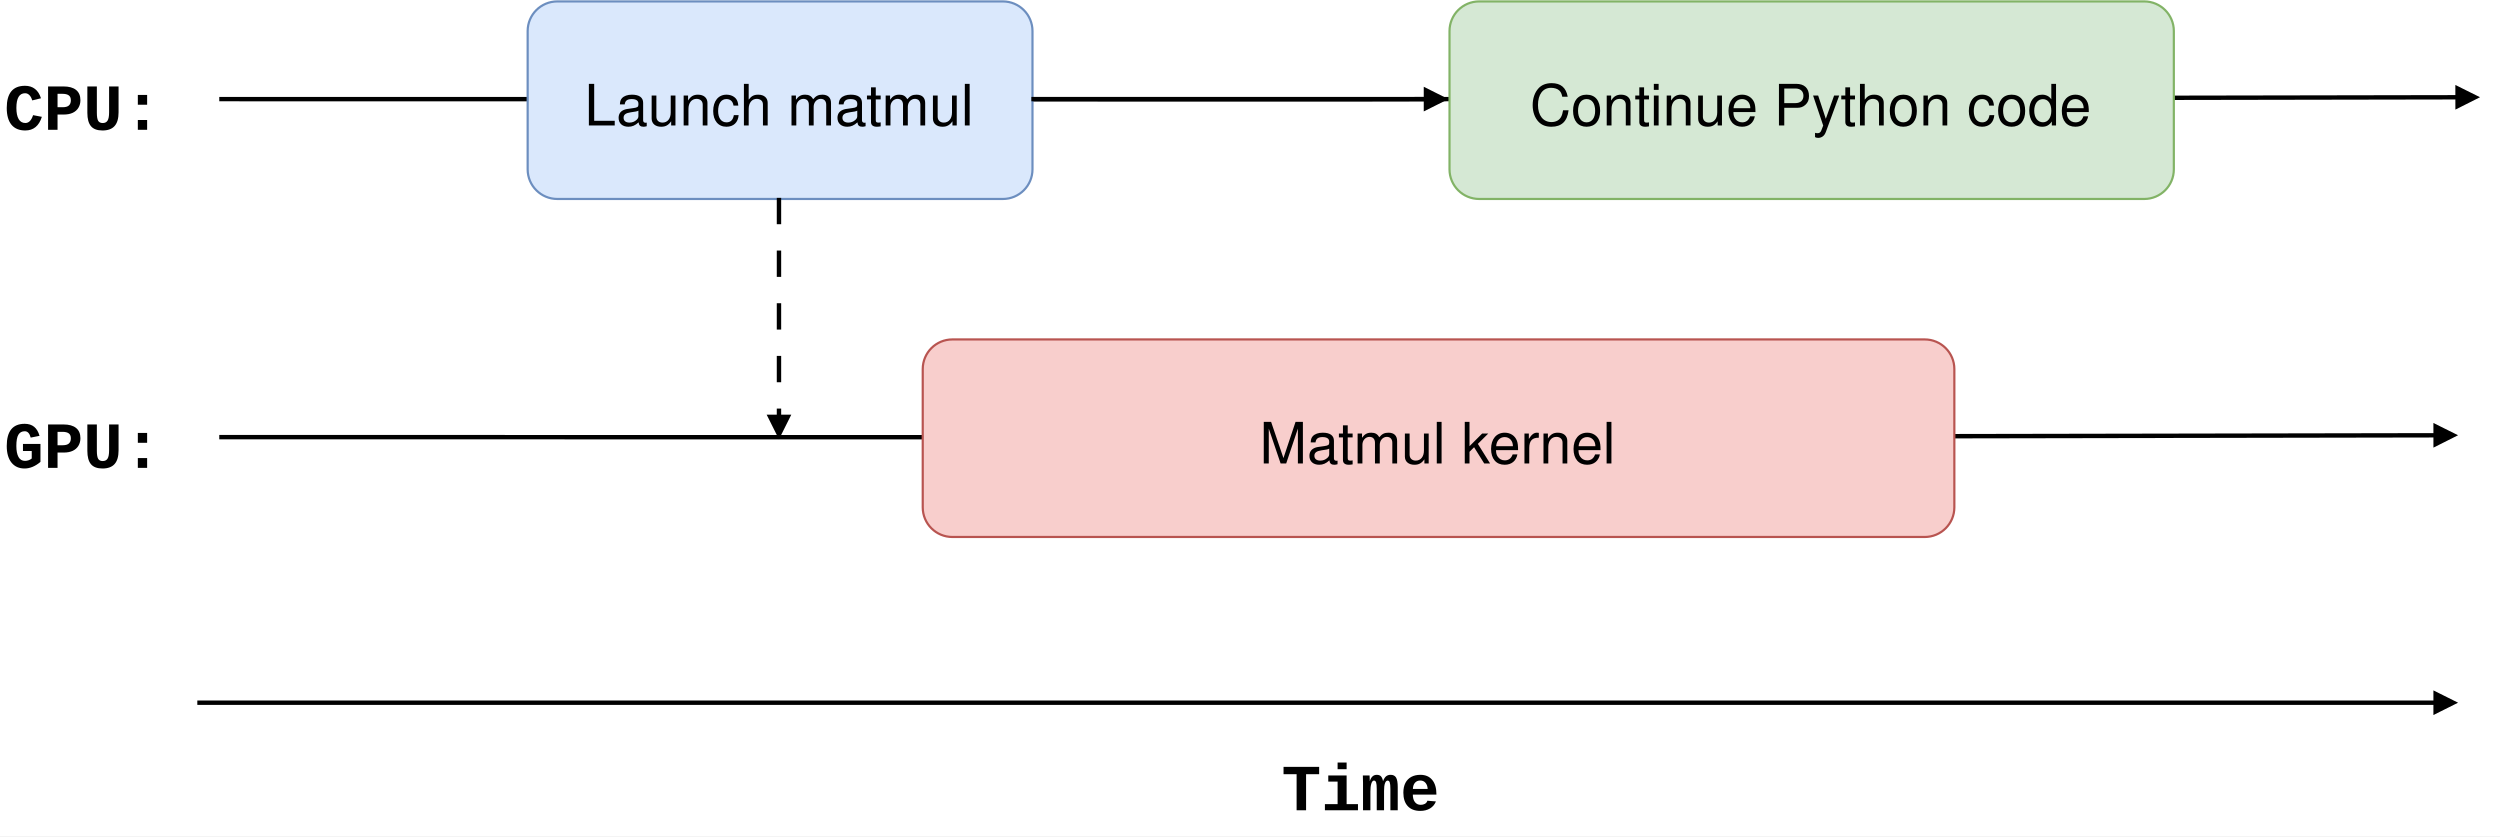
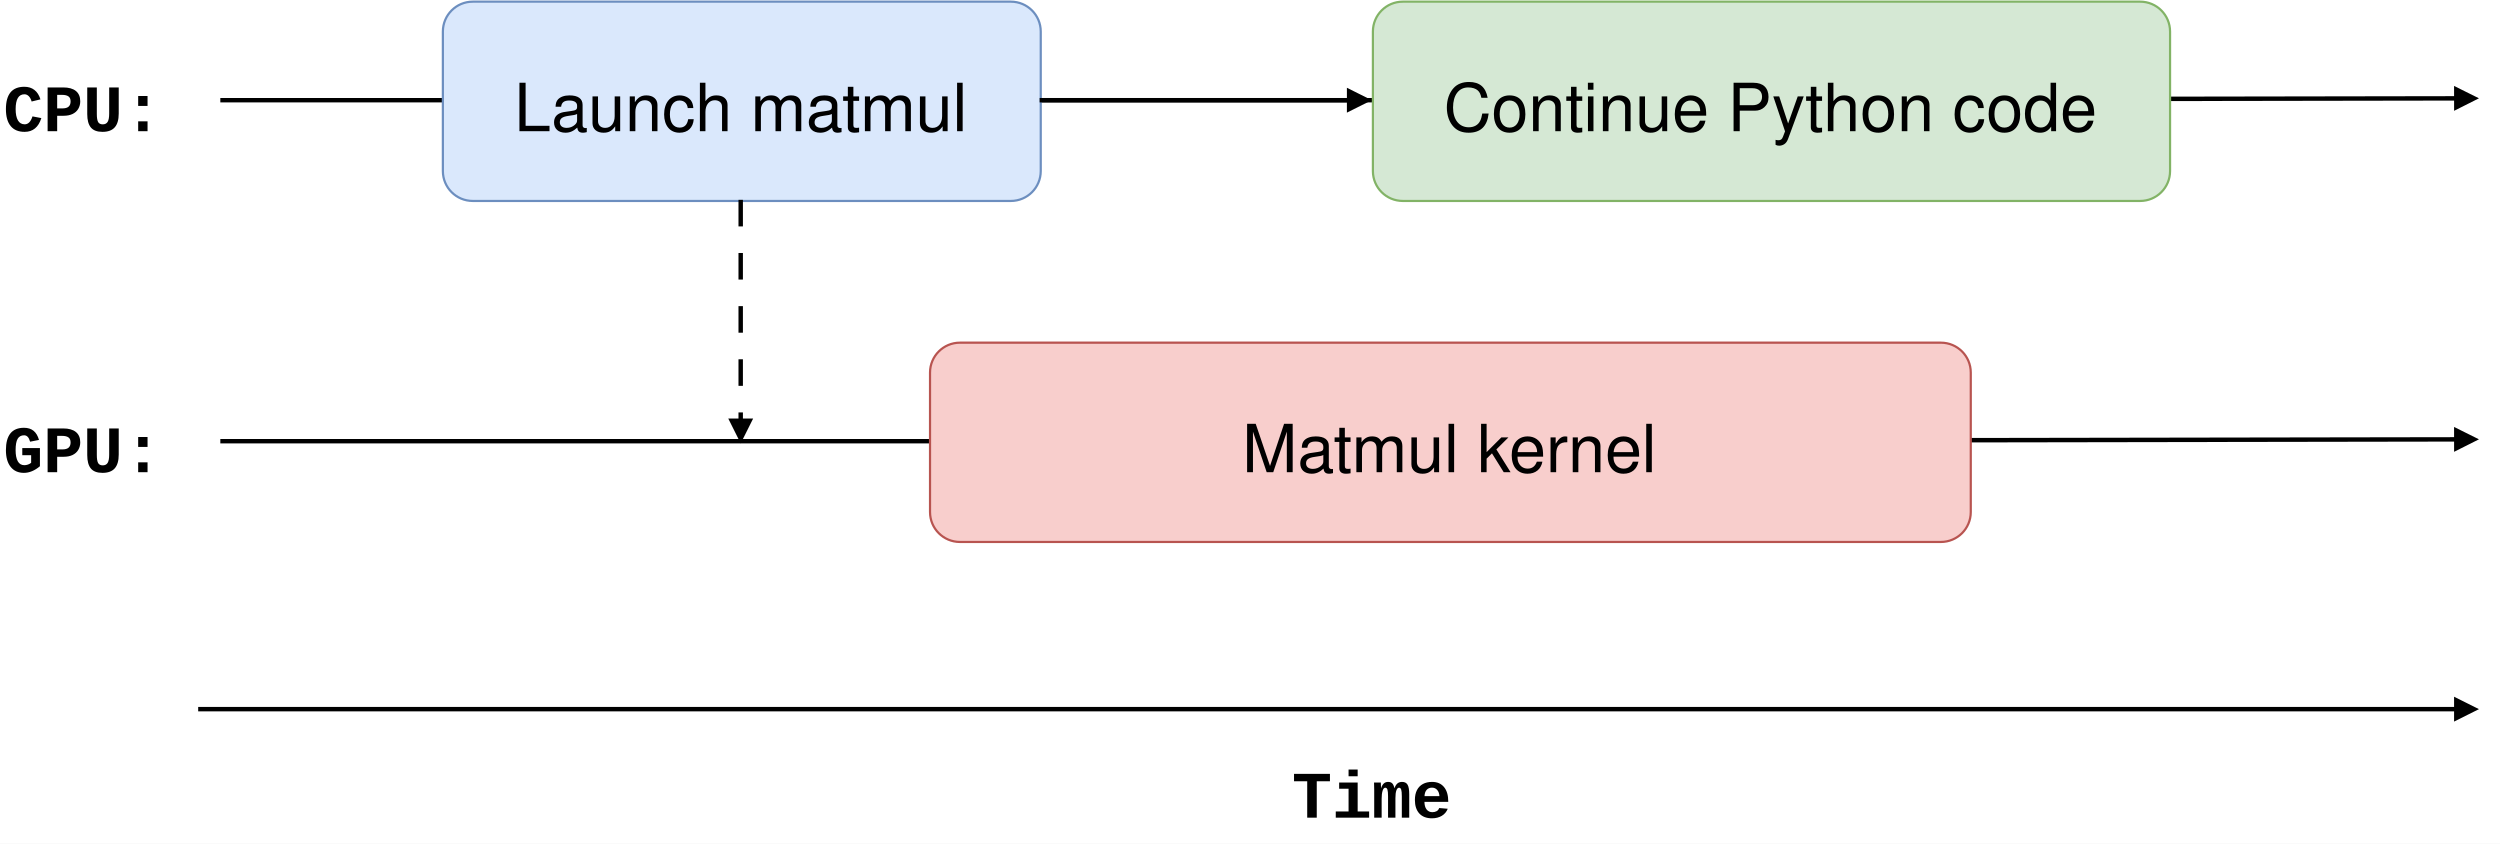
- <svg xmlns="http://www.w3.org/2000/svg" style="background: #ffffff; background-color: var(--ge-adaptive-bg, #ffffff); color-scheme: light dark;" version="1.1" width="1139px" height="381px" viewBox="0 0 1139 381" id="ge-svg-bVJBNum4zxXkaen_LROw" content="&lt;mxfile host=&quot;Electron&quot; scale=&quot;1&quot; border=&quot;0&quot;&gt;&#10;  &lt;diagram id=&quot;cpu-gpu-async&quot; name=&quot;Page-1&quot;&gt;&#10;    &lt;mxGraphModel dx=&quot;1443&quot; dy=&quot;1042&quot; grid=&quot;1&quot; gridSize=&quot;10&quot; guides=&quot;1&quot; tooltips=&quot;1&quot; connect=&quot;1&quot; arrows=&quot;1&quot; fold=&quot;1&quot; page=&quot;1&quot; pageScale=&quot;1&quot; pageWidth=&quot;1600&quot; pageHeight=&quot;900&quot; math=&quot;0&quot; shadow=&quot;0&quot;&gt;&#10;      &lt;root&gt;&#10;        &lt;mxCell id=&quot;0&quot; /&gt;&#10;        &lt;mxCell id=&quot;1&quot; parent=&quot;0&quot; /&gt;&#10;        &lt;mxCell id=&quot;cpu_label&quot; parent=&quot;1&quot; style=&quot;text;html=1;strokeColor=none;fillColor=none;align=left;verticalAlign=middle;fontSize=30;fontStyle=1;fontFamily=Courier New;whiteSpace=wrap;convertToSvg=1;svgWhiteSpace=wrap;&quot; value=&quot;CPU:&quot; vertex=&quot;1&quot;&gt;&#10;          &lt;mxGeometry height=&quot;50&quot; width=&quot;100&quot; x=&quot;100&quot; y=&quot;180&quot; as=&quot;geometry&quot; /&gt;&#10;        &lt;/mxCell&gt;&#10;        &lt;mxCell id=&quot;gpu_label&quot; parent=&quot;1&quot; style=&quot;text;html=1;strokeColor=none;fillColor=none;align=left;verticalAlign=middle;fontSize=30;fontStyle=1;fontFamily=Courier New;whiteSpace=wrap;convertToSvg=1;svgWhiteSpace=wrap;&quot; value=&quot;GPU:&quot; vertex=&quot;1&quot;&gt;&#10;          &lt;mxGeometry height=&quot;50&quot; width=&quot;100&quot; x=&quot;100&quot; y=&quot;334&quot; as=&quot;geometry&quot; /&gt;&#10;        &lt;/mxCell&gt;&#10;        &lt;mxCell id=&quot;cpu_line&quot; edge=&quot;1&quot; parent=&quot;1&quot; style=&quot;edgeStyle=orthogonalEdgeStyle;rounded=0;orthogonalLoop=1;jettySize=auto;html=1;endArrow=block;endFill=1;strokeWidth=2;convertToSvg=1;&quot; value=&quot;&quot;&gt;&#10;          &lt;mxGeometry relative=&quot;1&quot; as=&quot;geometry&quot;&gt;&#10;            &lt;mxPoint x=&quot;200&quot; y=&quot;205&quot; as=&quot;sourcePoint&quot; /&gt;&#10;            &lt;mxPoint x=&quot;1230&quot; y=&quot;204.15&quot; as=&quot;targetPoint&quot; /&gt;&#10;          &lt;/mxGeometry&gt;&#10;        &lt;/mxCell&gt;&#10;        &lt;mxCell id=&quot;gpu_line&quot; edge=&quot;1&quot; parent=&quot;1&quot; style=&quot;edgeStyle=orthogonalEdgeStyle;rounded=0;orthogonalLoop=1;jettySize=auto;html=1;endArrow=block;endFill=1;strokeWidth=2;convertToSvg=1;&quot; value=&quot;&quot;&gt;&#10;          &lt;mxGeometry relative=&quot;1&quot; as=&quot;geometry&quot;&gt;&#10;            &lt;mxPoint x=&quot;200&quot; y=&quot;359&quot; as=&quot;sourcePoint&quot; /&gt;&#10;            &lt;mxPoint x=&quot;1220&quot; y=&quot;358.15&quot; as=&quot;targetPoint&quot; /&gt;&#10;          &lt;/mxGeometry&gt;&#10;        &lt;/mxCell&gt;&#10;        &lt;mxCell id=&quot;launch&quot; parent=&quot;1&quot; style=&quot;rounded=1;whiteSpace=wrap;html=1;fillColor=#dae8fc;strokeColor=#6c8ebf;fontSize=26;fontFamily=Helvetica;convertToSvg=1;svgWhiteSpace=wrap;&quot; value=&quot;Launch matmul&quot; vertex=&quot;1&quot;&gt;&#10;          &lt;mxGeometry height=&quot;90&quot; width=&quot;230&quot; x=&quot;340&quot; y=&quot;160&quot; as=&quot;geometry&quot; /&gt;&#10;        &lt;/mxCell&gt;&#10;        &lt;mxCell id=&quot;python&quot; parent=&quot;1&quot; style=&quot;rounded=1;whiteSpace=wrap;html=1;fillColor=#d5e8d4;strokeColor=#82b366;fontSize=26;fontFamily=Helvetica;convertToSvg=1;svgWhiteSpace=wrap;&quot; value=&quot;Continue Python code&quot; vertex=&quot;1&quot;&gt;&#10;          &lt;mxGeometry height=&quot;90&quot; width=&quot;330&quot; x=&quot;760&quot; y=&quot;160&quot; as=&quot;geometry&quot; /&gt;&#10;        &lt;/mxCell&gt;&#10;        &lt;mxCell id=&quot;kernel&quot; parent=&quot;1&quot; style=&quot;rounded=1;whiteSpace=wrap;html=1;fillColor=#f8cecc;strokeColor=#b85450;fontSize=26;fontFamily=Helvetica;convertToSvg=1;svgWhiteSpace=wrap;&quot; value=&quot;Matmul kernel&quot; vertex=&quot;1&quot;&gt;&#10;          &lt;mxGeometry height=&quot;90&quot; width=&quot;470&quot; x=&quot;520&quot; y=&quot;314&quot; as=&quot;geometry&quot; /&gt;&#10;        &lt;/mxCell&gt;&#10;        &lt;mxCell id=&quot;cpu_arrow&quot; edge=&quot;1&quot; parent=&quot;1&quot; source=&quot;launch&quot; style=&quot;edgeStyle=orthogonalEdgeStyle;rounded=0;html=1;endArrow=block;endFill=1;strokeWidth=2;fontFamily=Helvetica;fontSize=26;convertToSvg=1;&quot; target=&quot;python&quot;&gt;&#10;          &lt;mxGeometry relative=&quot;1&quot; as=&quot;geometry&quot; /&gt;&#10;        &lt;/mxCell&gt;&#10;        &lt;mxCell id=&quot;launch_to_gpu&quot; edge=&quot;1&quot; parent=&quot;1&quot; source=&quot;launch&quot; style=&quot;edgeStyle=orthogonalEdgeStyle;rounded=0;html=1;dashed=1;dashPattern=6 6;endArrow=block;endFill=1;strokeWidth=2;fontFamily=Helvetica;fontSize=26;convertToSvg=1;&quot;&gt;&#10;          &lt;mxGeometry relative=&quot;1&quot; as=&quot;geometry&quot;&gt;&#10;            &lt;mxPoint x=&quot;455&quot; y=&quot;360&quot; as=&quot;targetPoint&quot; /&gt;&#10;          &lt;/mxGeometry&gt;&#10;        &lt;/mxCell&gt;&#10;        &lt;mxCell id=&quot;time_axis&quot; edge=&quot;1&quot; parent=&quot;1&quot; style=&quot;edgeStyle=orthogonalEdgeStyle;rounded=0;html=1;endArrow=block;endFill=1;strokeWidth=2;convertToSvg=1;&quot; value=&quot;&quot;&gt;&#10;          &lt;mxGeometry relative=&quot;1&quot; as=&quot;geometry&quot;&gt;&#10;            &lt;mxPoint x=&quot;190&quot; y=&quot;480&quot; as=&quot;sourcePoint&quot; /&gt;&#10;            &lt;mxPoint x=&quot;1220&quot; y=&quot;480&quot; as=&quot;targetPoint&quot; /&gt;&#10;          &lt;/mxGeometry&gt;&#10;        &lt;/mxCell&gt;&#10;        &lt;mxCell id=&quot;time_label&quot; parent=&quot;1&quot; style=&quot;text;html=1;strokeColor=none;fillColor=none;align=center;verticalAlign=middle;fontSize=30;fontFamily=Courier New;fontStyle=1;whiteSpace=wrap;convertToSvg=1;svgWhiteSpace=wrap;&quot; value=&quot;Time&quot; vertex=&quot;1&quot;&gt;&#10;          &lt;mxGeometry height=&quot;50&quot; width=&quot;120&quot; x=&quot;660&quot; y=&quot;490&quot; as=&quot;geometry&quot; /&gt;&#10;        &lt;/mxCell&gt;&#10;      &lt;/root&gt;&#10;    &lt;/mxGraphModel&gt;&#10;  &lt;/diagram&gt;&#10;&lt;/mxfile&gt;&#10;">
-   <style type="text/css">@supports (color: light-dark(#000, #fff)) { #ge-svg-bVJBNum4zxXkaen_LROw { --ge-adaptive-bg: light-dark(#ffffff, var(--ge-dark-color, #121212)); } }
-   </style>
+ <svg xmlns="http://www.w3.org/2000/svg" style="background: #ffffff; background-color: #ffffff; color-scheme: light;" version="1.1" width="1129px" height="381px" viewBox="0 0 1129 381" content="&lt;mxfile host=&quot;Electron&quot; scale=&quot;1&quot; border=&quot;0&quot;&gt;&#10;  &lt;diagram id=&quot;1mdXDicXXelgC9K6BCDn&quot; name=&quot;Page-1&quot;&gt;&#10;    &lt;mxGraphModel dx=&quot;1251&quot; dy=&quot;903&quot; grid=&quot;1&quot; gridSize=&quot;10&quot; guides=&quot;1&quot; tooltips=&quot;1&quot; connect=&quot;1&quot; arrows=&quot;1&quot; fold=&quot;1&quot; page=&quot;1&quot; pageScale=&quot;1&quot; pageWidth=&quot;827&quot; pageHeight=&quot;1169&quot; math=&quot;0&quot; shadow=&quot;0&quot;&gt;&#10;      &lt;root&gt;&#10;        &lt;mxCell id=&quot;0&quot; /&gt;&#10;        &lt;mxCell id=&quot;1&quot; parent=&quot;0&quot; /&gt;&#10;        &lt;mxCell id=&quot;o2-3f3lju2XAnS_iZAw7-1&quot; parent=&quot;1&quot; style=&quot;text;html=1;strokeColor=none;fillColor=none;align=left;verticalAlign=middle;fontSize=30;fontStyle=1;fontFamily=Courier New;whiteSpace=wrap;convertToSvg=1;svgWhiteSpace=wrap;&quot; value=&quot;CPU:&quot; vertex=&quot;1&quot;&gt;&#10;          &lt;mxGeometry height=&quot;50&quot; width=&quot;100&quot; x=&quot;100&quot; y=&quot;180&quot; as=&quot;geometry&quot; /&gt;&#10;        &lt;/mxCell&gt;&#10;        &lt;mxCell id=&quot;o2-3f3lju2XAnS_iZAw7-2&quot; parent=&quot;1&quot; style=&quot;text;html=1;strokeColor=none;fillColor=none;align=left;verticalAlign=middle;fontSize=30;fontStyle=1;fontFamily=Courier New;whiteSpace=wrap;convertToSvg=1;svgWhiteSpace=wrap;&quot; value=&quot;GPU:&quot; vertex=&quot;1&quot;&gt;&#10;          &lt;mxGeometry height=&quot;50&quot; width=&quot;100&quot; x=&quot;100&quot; y=&quot;334&quot; as=&quot;geometry&quot; /&gt;&#10;        &lt;/mxCell&gt;&#10;        &lt;mxCell id=&quot;o2-3f3lju2XAnS_iZAw7-3&quot; edge=&quot;1&quot; parent=&quot;1&quot; style=&quot;edgeStyle=orthogonalEdgeStyle;rounded=0;orthogonalLoop=1;jettySize=auto;html=1;endArrow=block;endFill=1;strokeWidth=2;convertToSvg=1;&quot; value=&quot;&quot;&gt;&#10;          &lt;mxGeometry relative=&quot;1&quot; as=&quot;geometry&quot;&gt;&#10;            &lt;mxPoint x=&quot;200&quot; y=&quot;205&quot; as=&quot;sourcePoint&quot; /&gt;&#10;            &lt;mxPoint x=&quot;1220&quot; y=&quot;204.15&quot; as=&quot;targetPoint&quot; /&gt;&#10;          &lt;/mxGeometry&gt;&#10;        &lt;/mxCell&gt;&#10;        &lt;mxCell id=&quot;o2-3f3lju2XAnS_iZAw7-4&quot; edge=&quot;1&quot; parent=&quot;1&quot; style=&quot;edgeStyle=orthogonalEdgeStyle;rounded=0;orthogonalLoop=1;jettySize=auto;html=1;endArrow=block;endFill=1;strokeWidth=2;convertToSvg=1;&quot; value=&quot;&quot;&gt;&#10;          &lt;mxGeometry relative=&quot;1&quot; as=&quot;geometry&quot;&gt;&#10;            &lt;mxPoint x=&quot;200&quot; y=&quot;359&quot; as=&quot;sourcePoint&quot; /&gt;&#10;            &lt;mxPoint x=&quot;1220&quot; y=&quot;358.15&quot; as=&quot;targetPoint&quot; /&gt;&#10;          &lt;/mxGeometry&gt;&#10;        &lt;/mxCell&gt;&#10;        &lt;mxCell id=&quot;o2-3f3lju2XAnS_iZAw7-5&quot; parent=&quot;1&quot; style=&quot;rounded=1;whiteSpace=wrap;html=1;fillColor=#dae8fc;strokeColor=#6c8ebf;fontSize=30;fontFamily=Helvetica;convertToSvg=1;svgWhiteSpace=wrap;&quot; value=&quot;Launch matmul&quot; vertex=&quot;1&quot;&gt;&#10;          &lt;mxGeometry height=&quot;90&quot; width=&quot;270&quot; x=&quot;300&quot; y=&quot;160&quot; as=&quot;geometry&quot; /&gt;&#10;        &lt;/mxCell&gt;&#10;        &lt;mxCell id=&quot;o2-3f3lju2XAnS_iZAw7-6&quot; parent=&quot;1&quot; style=&quot;rounded=1;whiteSpace=wrap;html=1;fillColor=#d5e8d4;strokeColor=#82b366;fontSize=30;fontFamily=Helvetica;convertToSvg=1;svgWhiteSpace=wrap;&quot; value=&quot;Continue Python code&quot; vertex=&quot;1&quot;&gt;&#10;          &lt;mxGeometry height=&quot;90&quot; width=&quot;360&quot; x=&quot;720&quot; y=&quot;160&quot; as=&quot;geometry&quot; /&gt;&#10;        &lt;/mxCell&gt;&#10;        &lt;mxCell id=&quot;o2-3f3lju2XAnS_iZAw7-7&quot; parent=&quot;1&quot; style=&quot;rounded=1;whiteSpace=wrap;html=1;fillColor=#f8cecc;strokeColor=#b85450;fontSize=30;fontFamily=Helvetica;convertToSvg=1;svgWhiteSpace=wrap;&quot; value=&quot;Matmul kernel&quot; vertex=&quot;1&quot;&gt;&#10;          &lt;mxGeometry height=&quot;90&quot; width=&quot;470&quot; x=&quot;520&quot; y=&quot;314&quot; as=&quot;geometry&quot; /&gt;&#10;        &lt;/mxCell&gt;&#10;        &lt;mxCell id=&quot;o2-3f3lju2XAnS_iZAw7-8&quot; edge=&quot;1&quot; parent=&quot;1&quot; source=&quot;o2-3f3lju2XAnS_iZAw7-5&quot; style=&quot;edgeStyle=orthogonalEdgeStyle;rounded=0;html=1;endArrow=block;endFill=1;strokeWidth=2;fontFamily=Helvetica;fontSize=26;convertToSvg=1;&quot; target=&quot;o2-3f3lju2XAnS_iZAw7-6&quot;&gt;&#10;          &lt;mxGeometry relative=&quot;1&quot; as=&quot;geometry&quot; /&gt;&#10;        &lt;/mxCell&gt;&#10;        &lt;mxCell id=&quot;o2-3f3lju2XAnS_iZAw7-9&quot; edge=&quot;1&quot; parent=&quot;1&quot; source=&quot;o2-3f3lju2XAnS_iZAw7-5&quot; style=&quot;edgeStyle=orthogonalEdgeStyle;rounded=0;html=1;dashed=1;dashPattern=6 6;endArrow=block;endFill=1;strokeWidth=2;fontFamily=Helvetica;fontSize=26;convertToSvg=1;&quot;&gt;&#10;          &lt;mxGeometry relative=&quot;1&quot; as=&quot;geometry&quot;&gt;&#10;            &lt;mxPoint x=&quot;435&quot; y=&quot;360&quot; as=&quot;targetPoint&quot; /&gt;&#10;          &lt;/mxGeometry&gt;&#10;        &lt;/mxCell&gt;&#10;        &lt;mxCell id=&quot;o2-3f3lju2XAnS_iZAw7-10&quot; edge=&quot;1&quot; parent=&quot;1&quot; style=&quot;edgeStyle=orthogonalEdgeStyle;rounded=0;html=1;endArrow=block;endFill=1;strokeWidth=2;convertToSvg=1;&quot; value=&quot;&quot;&gt;&#10;          &lt;mxGeometry relative=&quot;1&quot; as=&quot;geometry&quot;&gt;&#10;            &lt;mxPoint x=&quot;190&quot; y=&quot;480&quot; as=&quot;sourcePoint&quot; /&gt;&#10;            &lt;mxPoint x=&quot;1220&quot; y=&quot;480&quot; as=&quot;targetPoint&quot; /&gt;&#10;          &lt;/mxGeometry&gt;&#10;        &lt;/mxCell&gt;&#10;        &lt;mxCell id=&quot;o2-3f3lju2XAnS_iZAw7-11&quot; parent=&quot;1&quot; style=&quot;text;html=1;strokeColor=none;fillColor=none;align=center;verticalAlign=middle;fontSize=30;fontFamily=Courier New;fontStyle=1;whiteSpace=wrap;convertToSvg=1;svgWhiteSpace=wrap;&quot; value=&quot;Time&quot; vertex=&quot;1&quot;&gt;&#10;          &lt;mxGeometry height=&quot;50&quot; width=&quot;120&quot; x=&quot;660&quot; y=&quot;490&quot; as=&quot;geometry&quot; /&gt;&#10;        &lt;/mxCell&gt;&#10;      &lt;/root&gt;&#10;    &lt;/mxGraphModel&gt;&#10;  &lt;/diagram&gt;&#10;&lt;/mxfile&gt;&#10;">
  <defs />
-   <rect fill="#ffffff" width="100%" height="100%" x="0" y="0" style="fill: var(--ge-adaptive-bg, #ffffff);" />
+   <rect fill="#ffffff" width="100%" height="100%" x="0" y="0" style="fill: rgb(255, 255, 255);" />
  <g>
    <g data-cell-id="0">
      <g data-cell-id="1">
-         <g data-cell-id="cpu_label">
+         <g data-cell-id="o2-3f3lju2XAnS_iZAw7-1">
          <g>
-             <rect x="-0.1" y="20.15" width="100" height="50" fill="none" stroke="none" pointer-events="all" />
+             <rect x="-0.5" y="20.25" width="100" height="50" fill="none" stroke="none" pointer-events="all" />
          </g>
          <g>
-             <g fill="#000000" font-family="'Courier New'" font-weight="bold" text-anchor="start" font-size="30px" style="fill: light-dark(rgb(0, 0, 0), rgb(255, 255, 255));">
-               <g transform="translate(1.9,59.15) scale(1)">
+             <g fill="#000000" font-family="'Courier New'" font-weight="bold" text-anchor="start" font-size="30px" style="fill: rgb(0, 0, 0);">
+               <g transform="translate(1.5,59.25) scale(1)">
                <text>
                  <tspan>CPU:
                  </tspan>
                </text>
              </g>
            </g>
          </g>
        </g>
-         <g data-cell-id="gpu_label">
+         <g data-cell-id="o2-3f3lju2XAnS_iZAw7-2">
          <g>
-             <rect x="-0.1" y="174.15" width="100" height="50" fill="none" stroke="none" pointer-events="all" />
+             <rect x="-0.5" y="174.25" width="100" height="50" fill="none" stroke="none" pointer-events="all" />
          </g>
          <g>
-             <g fill="#000000" font-family="'Courier New'" font-weight="bold" text-anchor="start" font-size="30px" style="fill: light-dark(rgb(0, 0, 0), rgb(255, 255, 255));">
-               <g transform="translate(1.9,213.15) scale(1)">
+             <g fill="#000000" font-family="'Courier New'" font-weight="bold" text-anchor="start" font-size="30px" style="fill: rgb(0, 0, 0);">
+               <g transform="translate(1.5,213.25) scale(1)">
                <text>
                  <tspan>GPU:
                  </tspan>
                </text>
              </g>
            </g>
          </g>
        </g>
-         <g data-cell-id="cpu_line">
+         <g data-cell-id="o2-3f3lju2XAnS_iZAw7-3">
          <g>
-             <path d="M 99.9 45.15 L 615.36 45.23 L 1119.66 44.32" fill="none" stroke="#000000" stroke-width="2" stroke-miterlimit="10" pointer-events="stroke" style="stroke: light-dark(rgb(0, 0, 0), rgb(255, 255, 255));" />
-             <path d="M 1127.66 44.3 L 1119.67 48.32 L 1119.66 40.32 Z" fill="#000000" stroke="#000000" stroke-width="2" stroke-miterlimit="10" pointer-events="all" style="fill: light-dark(rgb(0, 0, 0), rgb(255, 255, 255)); stroke: light-dark(rgb(0, 0, 0), rgb(255, 255, 255));" />
+             <path d="M 99.5 45.25 L 609.97 45.25 L 1109.26 44.42" fill="none" stroke="#000000" stroke-width="2" stroke-miterlimit="10" pointer-events="stroke" style="stroke: rgb(0, 0, 0);" />
+             <path d="M 1117.26 44.4 L 1109.27 48.42 L 1109.26 40.42 Z" fill="#000000" stroke="#000000" stroke-width="2" stroke-miterlimit="10" pointer-events="all" style="fill: rgb(0, 0, 0); stroke: rgb(0, 0, 0);" />
          </g>
        </g>
-         <g data-cell-id="gpu_line">
+         <g data-cell-id="o2-3f3lju2XAnS_iZAw7-4">
          <g>
-             <path d="M 99.9 199.15 L 610.44 199.23 L 1109.66 198.32" fill="none" stroke="#000000" stroke-width="2" stroke-miterlimit="10" pointer-events="stroke" style="stroke: light-dark(rgb(0, 0, 0), rgb(255, 255, 255));" />
-             <path d="M 1117.66 198.3 L 1109.67 202.32 L 1109.66 194.32 Z" fill="#000000" stroke="#000000" stroke-width="2" stroke-miterlimit="10" pointer-events="all" style="fill: light-dark(rgb(0, 0, 0), rgb(255, 255, 255)); stroke: light-dark(rgb(0, 0, 0), rgb(255, 255, 255));" />
+             <path d="M 99.5 199.25 L 609.97 199.25 L 1109.26 198.42" fill="none" stroke="#000000" stroke-width="2" stroke-miterlimit="10" pointer-events="stroke" style="stroke: rgb(0, 0, 0);" />
+             <path d="M 1117.26 198.4 L 1109.27 202.42 L 1109.26 194.42 Z" fill="#000000" stroke="#000000" stroke-width="2" stroke-miterlimit="10" pointer-events="all" style="fill: rgb(0, 0, 0); stroke: rgb(0, 0, 0);" />
          </g>
        </g>
-         <g data-cell-id="launch">
+         <g data-cell-id="o2-3f3lju2XAnS_iZAw7-5">
          <g transform="translate(0.5,0.5)">
-             <rect x="239.9" y="0.15" width="230" height="90" rx="13.5" ry="13.5" fill="#dae8fc" stroke="#6c8ebf" pointer-events="all" style="fill: rgb(218, 232, 252); stroke: rgb(108, 142, 191);" />
+             <rect x="199.5" y="0.25" width="270" height="90" rx="13.5" ry="13.5" fill="#dae8fc" stroke="#6c8ebf" pointer-events="all" style="fill: rgb(218, 232, 252); stroke: rgb(108, 142, 191);" />
          </g>
          <g>
-             <g fill="#000000" font-family="Helvetica" text-anchor="middle" font-size="26px" style="fill: light-dark(rgb(0, 0, 0), rgb(255, 255, 255));">
-               <g transform="translate(354.9,57.15) scale(1)">
+             <g fill="#000000" font-family="Helvetica" text-anchor="middle" font-size="30px" style="fill: rgb(0, 0, 0);">
+               <g transform="translate(334.5,59.25) scale(1)">
                <text>
                  <tspan>Launch matmul
                  </tspan>
                </text>
              </g>
            </g>
          </g>
        </g>
-         <g data-cell-id="python">
+         <g data-cell-id="o2-3f3lju2XAnS_iZAw7-6">
          <g transform="translate(0.5,0.5)">
-             <rect x="659.9" y="0.15" width="330" height="90" rx="13.5" ry="13.5" fill="#d5e8d4" stroke="#82b366" pointer-events="all" style="fill: rgb(213, 232, 212); stroke: rgb(130, 179, 102);" />
+             <rect x="619.5" y="0.25" width="360" height="90" rx="13.5" ry="13.5" fill="#d5e8d4" stroke="#82b366" pointer-events="all" style="fill: rgb(213, 232, 212); stroke: rgb(130, 179, 102);" />
          </g>
          <g>
-             <g fill="#000000" font-family="Helvetica" text-anchor="middle" font-size="26px" style="fill: light-dark(rgb(0, 0, 0), rgb(255, 255, 255));">
-               <g transform="translate(824.9,57.15) scale(1)">
+             <g fill="#000000" font-family="Helvetica" text-anchor="middle" font-size="30px" style="fill: rgb(0, 0, 0);">
+               <g transform="translate(799.5,59.25) scale(1)">
                <text>
                  <tspan>Continue Python code
                  </tspan>
                </text>
              </g>
            </g>
          </g>
        </g>
-         <g data-cell-id="kernel">
+         <g data-cell-id="o2-3f3lju2XAnS_iZAw7-7">
          <g transform="translate(0.5,0.5)">
-             <rect x="419.9" y="154.15" width="470" height="90" rx="13.5" ry="13.5" fill="#f8cecc" stroke="#b85450" pointer-events="all" style="fill: rgb(248, 206, 204); stroke: rgb(184, 84, 80);" />
+             <rect x="419.5" y="154.25" width="470" height="90" rx="13.5" ry="13.5" fill="#f8cecc" stroke="#b85450" pointer-events="all" style="fill: rgb(248, 206, 204); stroke: rgb(184, 84, 80);" />
          </g>
          <g>
-             <g fill="#000000" font-family="Helvetica" text-anchor="middle" font-size="26px" style="fill: light-dark(rgb(0, 0, 0), rgb(255, 255, 255));">
-               <g transform="translate(654.9,211.15) scale(1)">
+             <g fill="#000000" font-family="Helvetica" text-anchor="middle" font-size="30px" style="fill: rgb(0, 0, 0);">
+               <g transform="translate(654.5,213.25) scale(1)">
                <text>
                  <tspan>Matmul kernel
                  </tspan>
                </text>
              </g>
            </g>
          </g>
        </g>
-         <g data-cell-id="cpu_arrow">
+         <g data-cell-id="o2-3f3lju2XAnS_iZAw7-8">
          <g>
-             <path d="M 469.9 45.15 L 649.66 45.15" fill="none" stroke="#000000" stroke-width="2" stroke-miterlimit="10" pointer-events="stroke" style="stroke: light-dark(rgb(0, 0, 0), rgb(255, 255, 255));" />
-             <path d="M 657.66 45.15 L 649.66 49.15 L 649.66 41.15 Z" fill="#000000" stroke="#000000" stroke-width="2" stroke-miterlimit="10" pointer-events="all" style="fill: light-dark(rgb(0, 0, 0), rgb(255, 255, 255)); stroke: light-dark(rgb(0, 0, 0), rgb(255, 255, 255));" />
+             <path d="M 469.5 45.25 L 609.26 45.25" fill="none" stroke="#000000" stroke-width="2" stroke-miterlimit="10" pointer-events="stroke" style="stroke: rgb(0, 0, 0);" />
+             <path d="M 617.26 45.25 L 609.26 49.25 L 609.26 41.25 Z" fill="#000000" stroke="#000000" stroke-width="2" stroke-miterlimit="10" pointer-events="all" style="fill: rgb(0, 0, 0); stroke: rgb(0, 0, 0);" />
          </g>
        </g>
-         <g data-cell-id="launch_to_gpu">
+         <g data-cell-id="o2-3f3lju2XAnS_iZAw7-9">
          <g>
-             <path d="M 354.9 90.15 L 354.9 189.91" fill="none" stroke="#000000" stroke-width="2" stroke-miterlimit="10" stroke-dasharray="12 12" pointer-events="stroke" style="stroke: light-dark(rgb(0, 0, 0), rgb(255, 255, 255));" />
-             <path d="M 354.9 197.91 L 350.9 189.91 L 358.9 189.91 Z" fill="#000000" stroke="#000000" stroke-width="2" stroke-miterlimit="10" pointer-events="all" style="fill: light-dark(rgb(0, 0, 0), rgb(255, 255, 255)); stroke: light-dark(rgb(0, 0, 0), rgb(255, 255, 255));" />
+             <path d="M 334.5 90.25 L 334.5 190.01" fill="none" stroke="#000000" stroke-width="2" stroke-miterlimit="10" stroke-dasharray="12 12" pointer-events="stroke" style="stroke: rgb(0, 0, 0);" />
+             <path d="M 334.5 198.01 L 330.5 190.01 L 338.5 190.01 Z" fill="#000000" stroke="#000000" stroke-width="2" stroke-miterlimit="10" pointer-events="all" style="fill: rgb(0, 0, 0); stroke: rgb(0, 0, 0);" />
          </g>
        </g>
-         <g data-cell-id="time_axis">
+         <g data-cell-id="o2-3f3lju2XAnS_iZAw7-10">
          <g>
-             <path d="M 89.9 320.15 L 1109.66 320.15" fill="none" stroke="#000000" stroke-width="2" stroke-miterlimit="10" pointer-events="stroke" style="stroke: light-dark(rgb(0, 0, 0), rgb(255, 255, 255));" />
-             <path d="M 1117.66 320.15 L 1109.66 324.15 L 1109.66 316.15 Z" fill="#000000" stroke="#000000" stroke-width="2" stroke-miterlimit="10" pointer-events="all" style="fill: light-dark(rgb(0, 0, 0), rgb(255, 255, 255)); stroke: light-dark(rgb(0, 0, 0), rgb(255, 255, 255));" />
+             <path d="M 89.5 320.25 L 1109.26 320.25" fill="none" stroke="#000000" stroke-width="2" stroke-miterlimit="10" pointer-events="stroke" style="stroke: rgb(0, 0, 0);" />
+             <path d="M 1117.26 320.25 L 1109.26 324.25 L 1109.26 316.25 Z" fill="#000000" stroke="#000000" stroke-width="2" stroke-miterlimit="10" pointer-events="all" style="fill: rgb(0, 0, 0); stroke: rgb(0, 0, 0);" />
          </g>
        </g>
-         <g data-cell-id="time_label">
+         <g data-cell-id="o2-3f3lju2XAnS_iZAw7-11">
          <g>
-             <rect x="559.9" y="330.15" width="120" height="50" fill="none" stroke="none" pointer-events="all" />
+             <rect x="559.5" y="330.25" width="120" height="50" fill="none" stroke="none" pointer-events="all" />
          </g>
          <g>
-             <g fill="#000000" font-family="'Courier New'" font-weight="bold" text-anchor="middle" font-size="30px" style="fill: light-dark(rgb(0, 0, 0), rgb(255, 255, 255));">
-               <g transform="translate(619.9,369.15) scale(1)">
+             <g fill="#000000" font-family="'Courier New'" font-weight="bold" text-anchor="middle" font-size="30px" style="fill: rgb(0, 0, 0);">
+               <g transform="translate(619.5,369.25) scale(1)">
                <text>
                  <tspan>Time
                  </tspan>
                </text>
              </g>
            </g>
          </g>
        </g>
      </g>
    </g>
  </g>
</svg>
